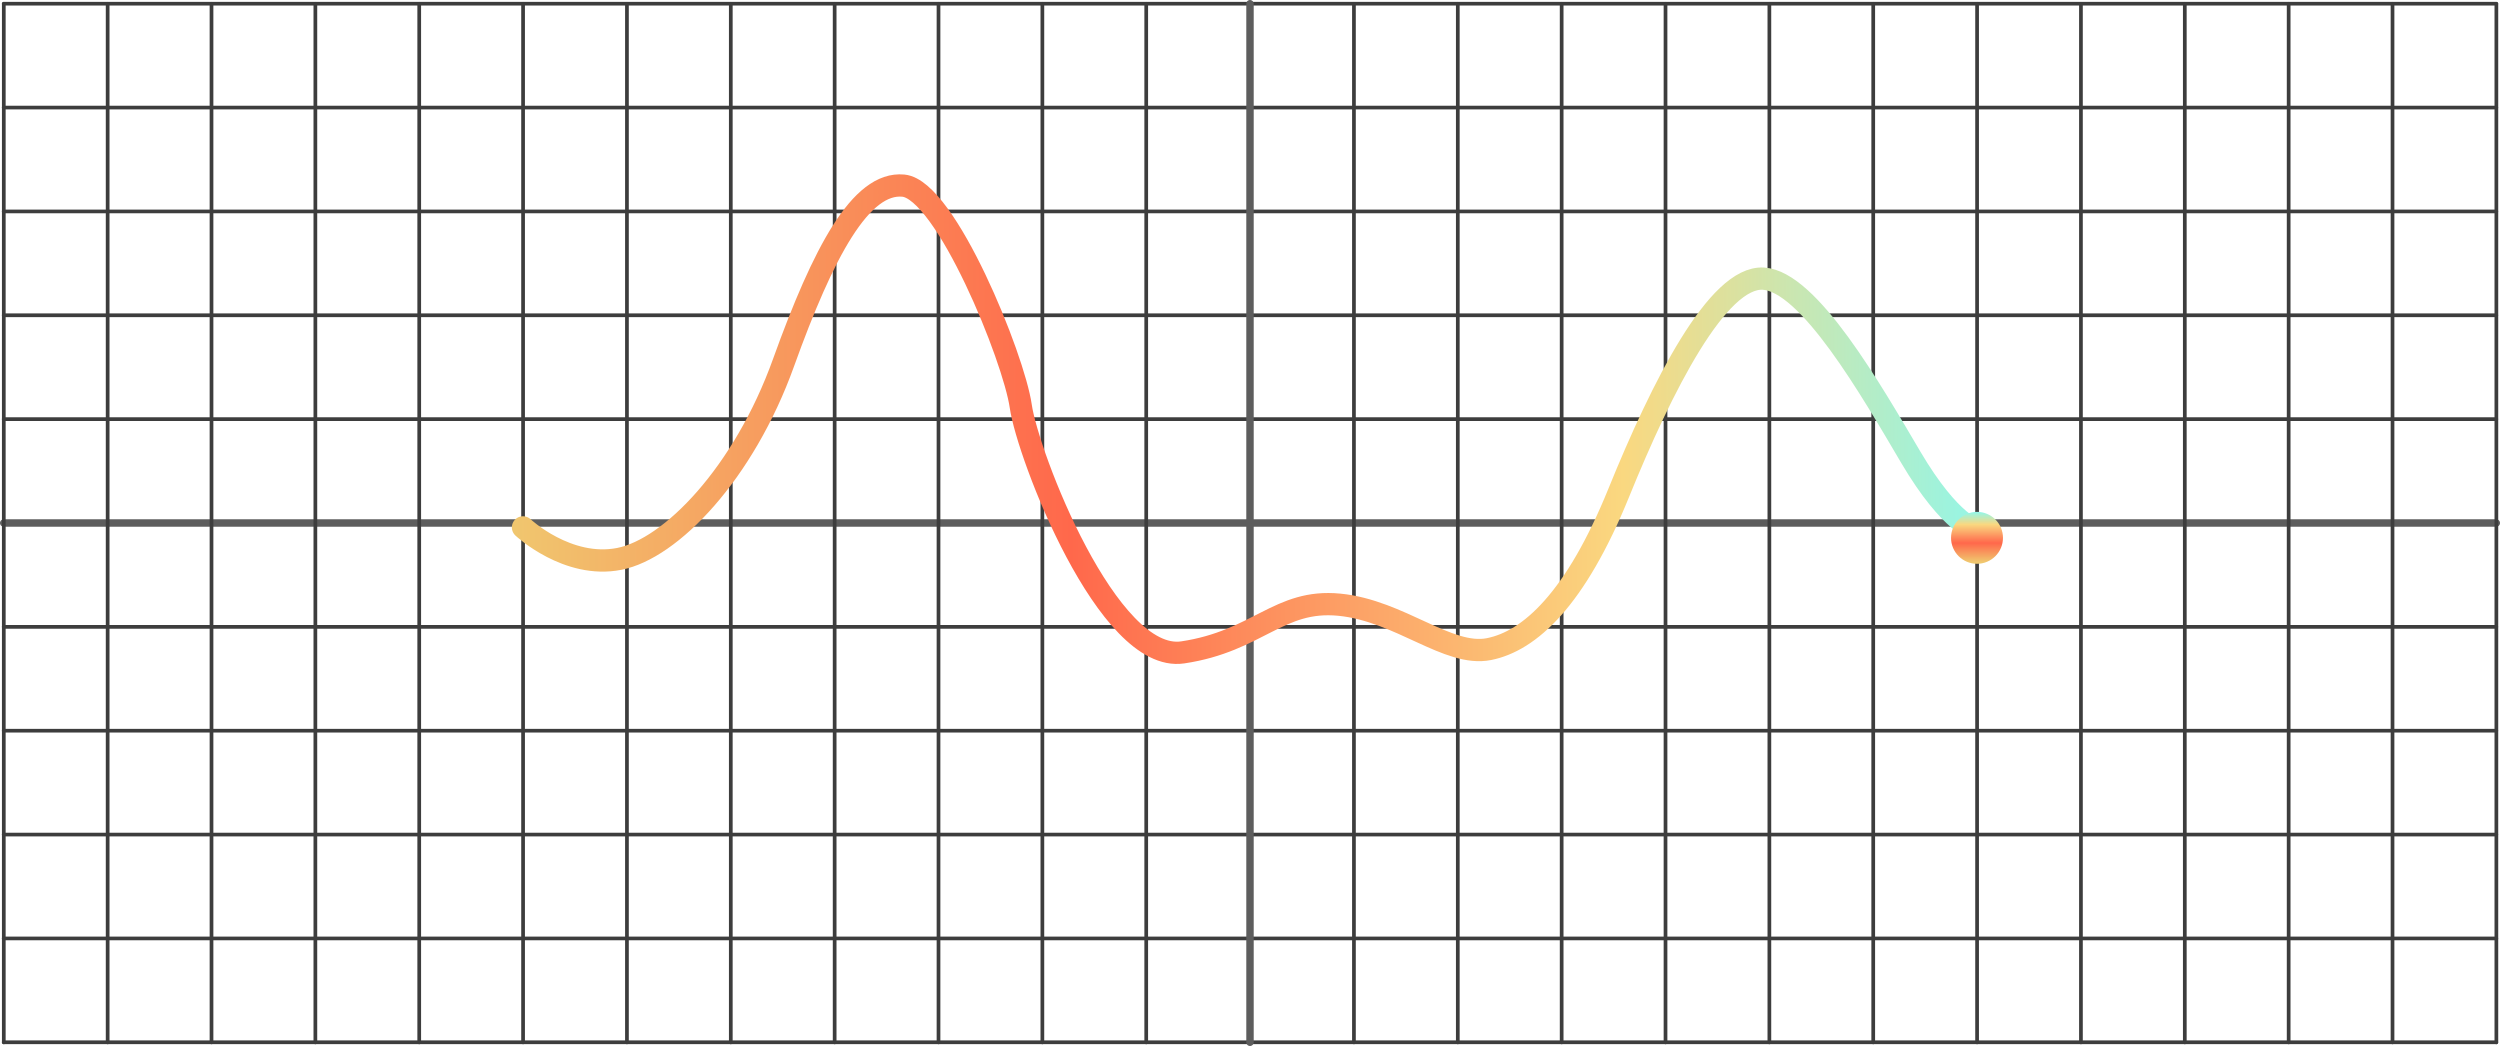
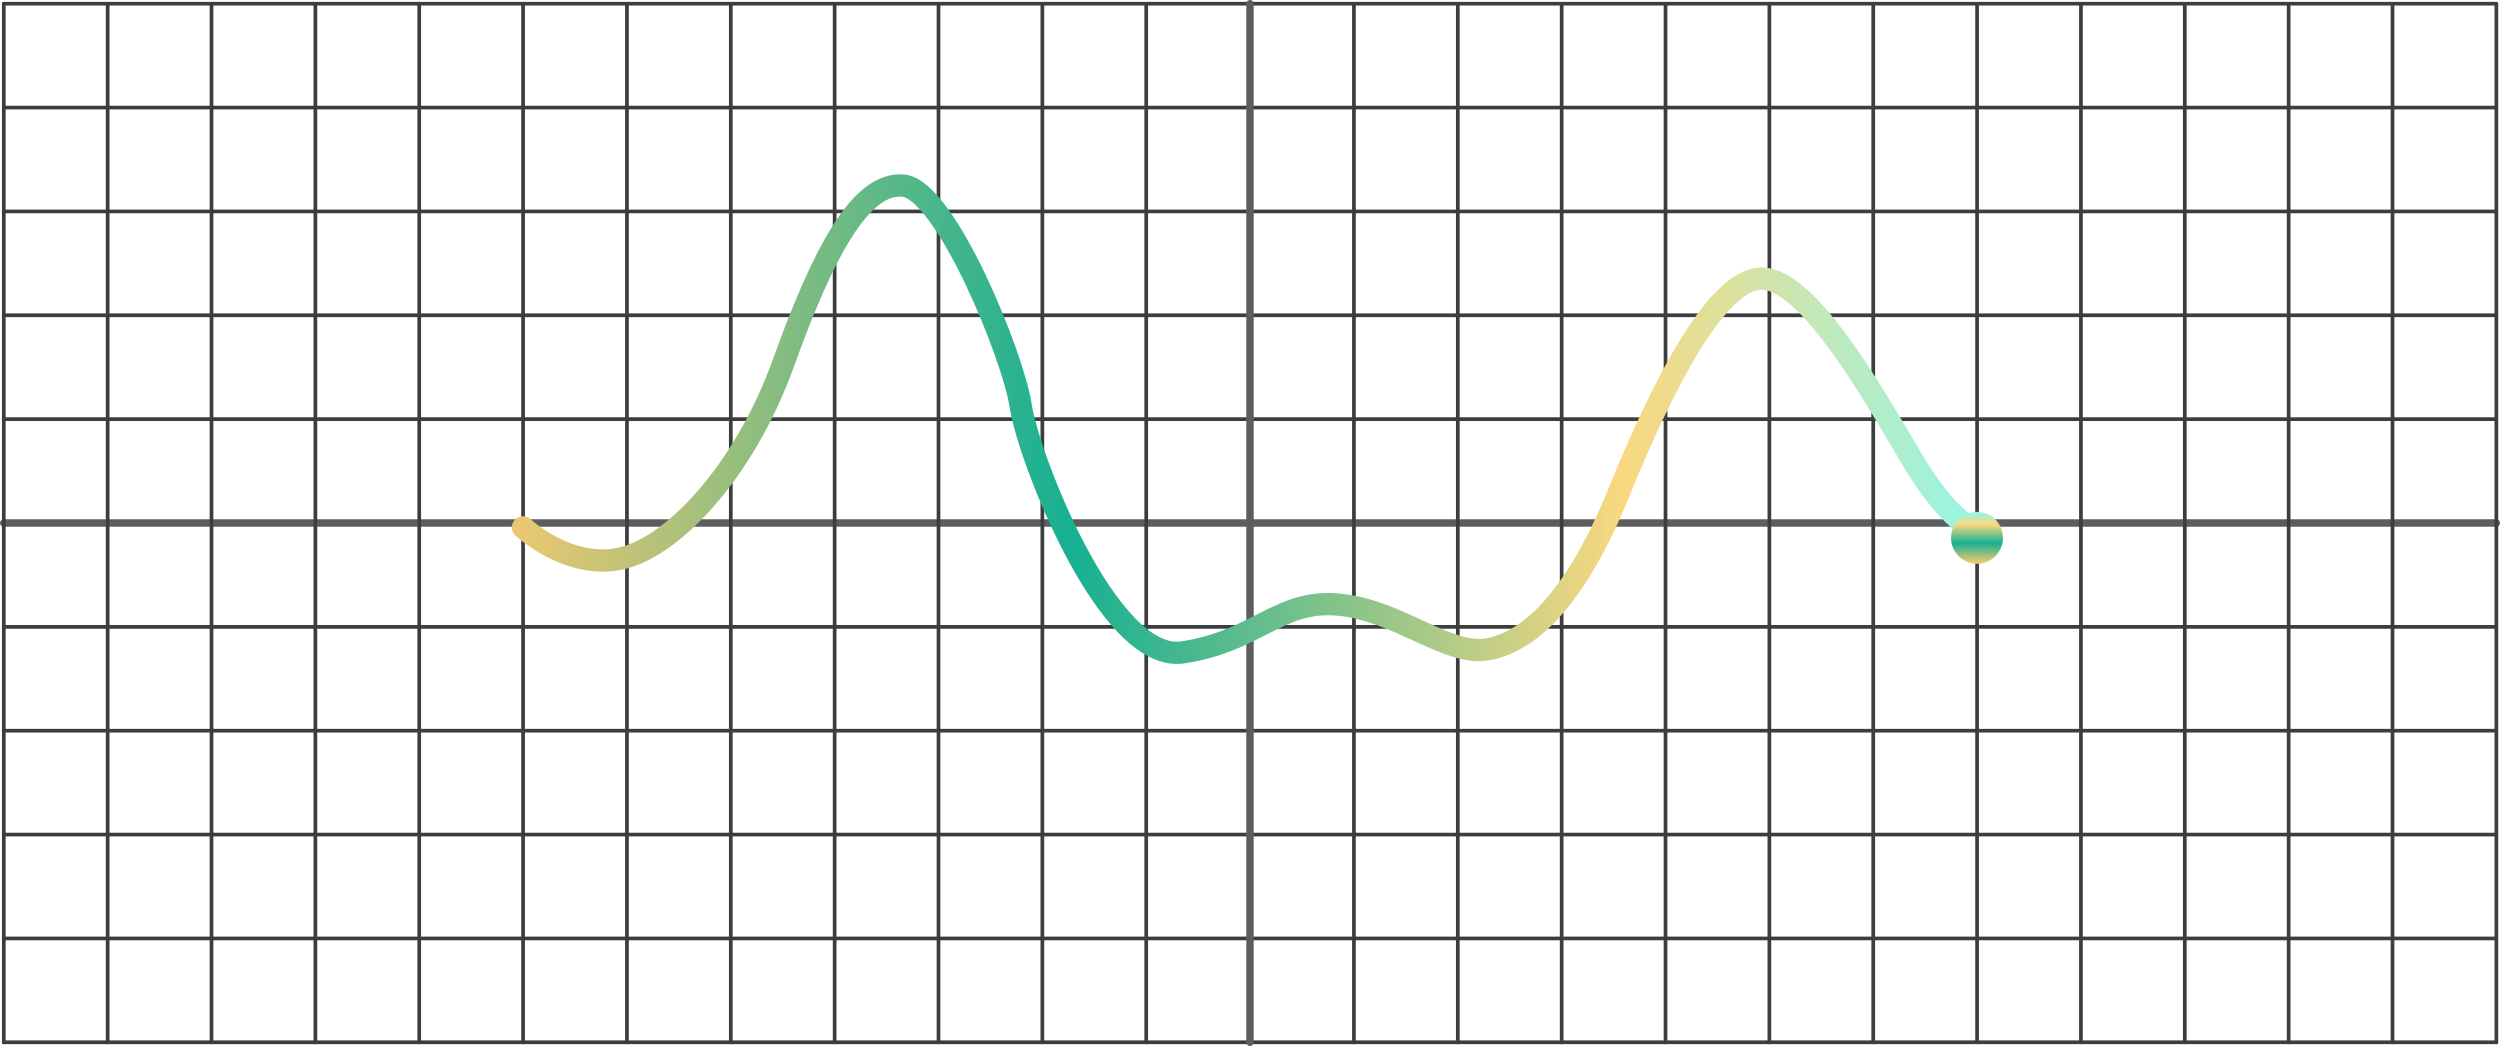
<svg xmlns="http://www.w3.org/2000/svg" width="674" height="282" viewBox="0 0 674 282" fill="none">
  <path d="M1 141H673" stroke="#5D5D5D" stroke-width="2" stroke-linecap="round" stroke-linejoin="round" />
  <path d="M1 1H673" stroke="#3D3D3D" stroke-linecap="round" stroke-linejoin="round" />
  <path d="M1 29H673" stroke="#3D3D3D" stroke-linecap="round" stroke-linejoin="round" />
  <path d="M1 57H673" stroke="#3D3D3D" stroke-linecap="round" stroke-linejoin="round" />
  <path d="M1 85H673" stroke="#3D3D3D" stroke-linecap="round" stroke-linejoin="round" />
  <path d="M1 113H673" stroke="#3D3D3D" stroke-linecap="round" stroke-linejoin="round" />
  <path d="M1 169H673" stroke="#3D3D3D" stroke-linecap="round" stroke-linejoin="round" />
  <path d="M1 197H673" stroke="#3D3D3D" stroke-linecap="round" stroke-linejoin="round" />
  <path d="M1 225H673" stroke="#3D3D3D" stroke-linecap="round" stroke-linejoin="round" />
  <path d="M1 253H673" stroke="#3D3D3D" stroke-linecap="round" stroke-linejoin="round" />
  <path d="M1 281H673" stroke="#3D3D3D" stroke-linecap="round" stroke-linejoin="round" />
  <path d="M309.022 1.025V281.025" stroke="#3D3D3D" stroke-linecap="round" stroke-linejoin="round" />
  <path d="M281.022 1.025V281.025" stroke="#3D3D3D" stroke-linecap="round" stroke-linejoin="round" />
  <path d="M253.022 1.025V281.025" stroke="#3D3D3D" stroke-linecap="round" stroke-linejoin="round" />
  <path d="M225.022 1.025V281.025" stroke="#3D3D3D" stroke-linecap="round" stroke-linejoin="round" />
  <path d="M197.022 1.025V281.025" stroke="#3D3D3D" stroke-linecap="round" stroke-linejoin="round" />
  <path d="M673.022 1.025V281.025" stroke="#3D3D3D" stroke-linecap="round" stroke-linejoin="round" />
  <path d="M169.022 1.025V281.025" stroke="#3D3D3D" stroke-linecap="round" stroke-linejoin="round" />
  <path d="M645.022 1.025V281.025" stroke="#3D3D3D" stroke-linecap="round" stroke-linejoin="round" />
  <path d="M141.022 1.025V281.025" stroke="#3D3D3D" stroke-linecap="round" stroke-linejoin="round" />
  <path d="M617.022 1.025V281.025" stroke="#3D3D3D" stroke-linecap="round" stroke-linejoin="round" />
  <path d="M113.022 1.025V281.025" stroke="#3D3D3D" stroke-linecap="round" stroke-linejoin="round" />
  <path d="M589.022 1.025V281.025" stroke="#3D3D3D" stroke-linecap="round" stroke-linejoin="round" />
  <path d="M85.022 1.025V281.025" stroke="#3D3D3D" stroke-linecap="round" stroke-linejoin="round" />
  <path d="M561.022 1.025V281.025" stroke="#3D3D3D" stroke-linecap="round" stroke-linejoin="round" />
  <path d="M57.023 1.025V281.025" stroke="#3D3D3D" stroke-linecap="round" stroke-linejoin="round" />
  <path d="M533.022 1.025V281.025" stroke="#3D3D3D" stroke-linecap="round" stroke-linejoin="round" />
  <path d="M29.023 1.025V281.025" stroke="#3D3D3D" stroke-linecap="round" stroke-linejoin="round" />
  <path d="M505.022 1.025V281.025" stroke="#3D3D3D" stroke-linecap="round" stroke-linejoin="round" />
  <path d="M1.022 1.025V281.025" stroke="#3D3D3D" stroke-linecap="round" stroke-linejoin="round" />
  <path d="M477.022 1.025V281.025" stroke="#3D3D3D" stroke-linecap="round" stroke-linejoin="round" />
  <path d="M337.022 1.025V281.025" stroke="#3D3D3D" stroke-linecap="round" stroke-linejoin="round" />
  <path d="M449.022 1.025V281.025" stroke="#3D3D3D" stroke-linecap="round" stroke-linejoin="round" />
  <path d="M337 1V281" stroke="#5D5D5D" stroke-width="2" stroke-linecap="round" stroke-linejoin="round" />
  <path d="M421.022 1.025V281.025" stroke="#3D3D3D" stroke-linecap="round" stroke-linejoin="round" />
  <path d="M393.022 1.025V281.025" stroke="#3D3D3D" stroke-linecap="round" stroke-linejoin="round" />
  <path d="M365.022 1.025V281.025" stroke="#3D3D3D" stroke-linecap="round" stroke-linejoin="round" />
  <path d="M141 142.185C141 142.185 153.006 153.424 166.949 150.677C180.892 147.93 200.5 127.653 211.247 97.75C221.995 67.869 232.113 48.954 243.539 50.045C254.964 51.135 273.313 96.387 275.201 109.535C277.089 122.704 298.633 178.902 318.869 175.883C339.106 172.863 344.77 161.435 361.085 163.028C377.401 164.622 390.424 177.183 401.414 175.002C412.403 172.821 424.748 161.582 436.416 132.853C448.084 104.125 463.092 74.411 475.389 75.124C487.685 75.837 504.388 105.048 515.184 123.333C525.98 141.619 533 143.045 533 143.045" stroke="url(#paint0_linear_4608_9985)" stroke-width="6" stroke-linecap="round" stroke-linejoin="round" />
  <path d="M533 152C536.866 152 540 148.866 540 145C540 141.134 536.866 138 533 138C529.134 138 526 141.134 526 145C526 148.866 529.134 152 533 152Z" fill="url(#paint1_linear_4608_9985)" />
  <defs>
    <linearGradient id="paint0_linear_4608_9985" x1="135.578" y1="113.017" x2="538.422" y2="113.017" gradientUnits="userSpaceOnUse">
      <stop stop-color="#F0C86F" />
-       <stop offset="0.38" stop-color="#FF684B" />
+       <stop offset="0.38" stop-color="#16B093" />
      <stop offset="0.75" stop-color="#FAD880" />
      <stop offset="1" stop-color="#90F7EB" />
    </linearGradient>
    <linearGradient id="paint1_linear_4608_9985" x1="533.016" y1="151.564" x2="533.016" y2="138" gradientUnits="userSpaceOnUse">
      <stop stop-color="#F0C86F" />
-       <stop offset="0.38" stop-color="#FF684B" />
+       <stop offset="0.38" stop-color="#16B093" />
      <stop offset="0.75" stop-color="#FAD880" />
      <stop offset="1" stop-color="#90F7EB" />
    </linearGradient>
  </defs>
</svg>
